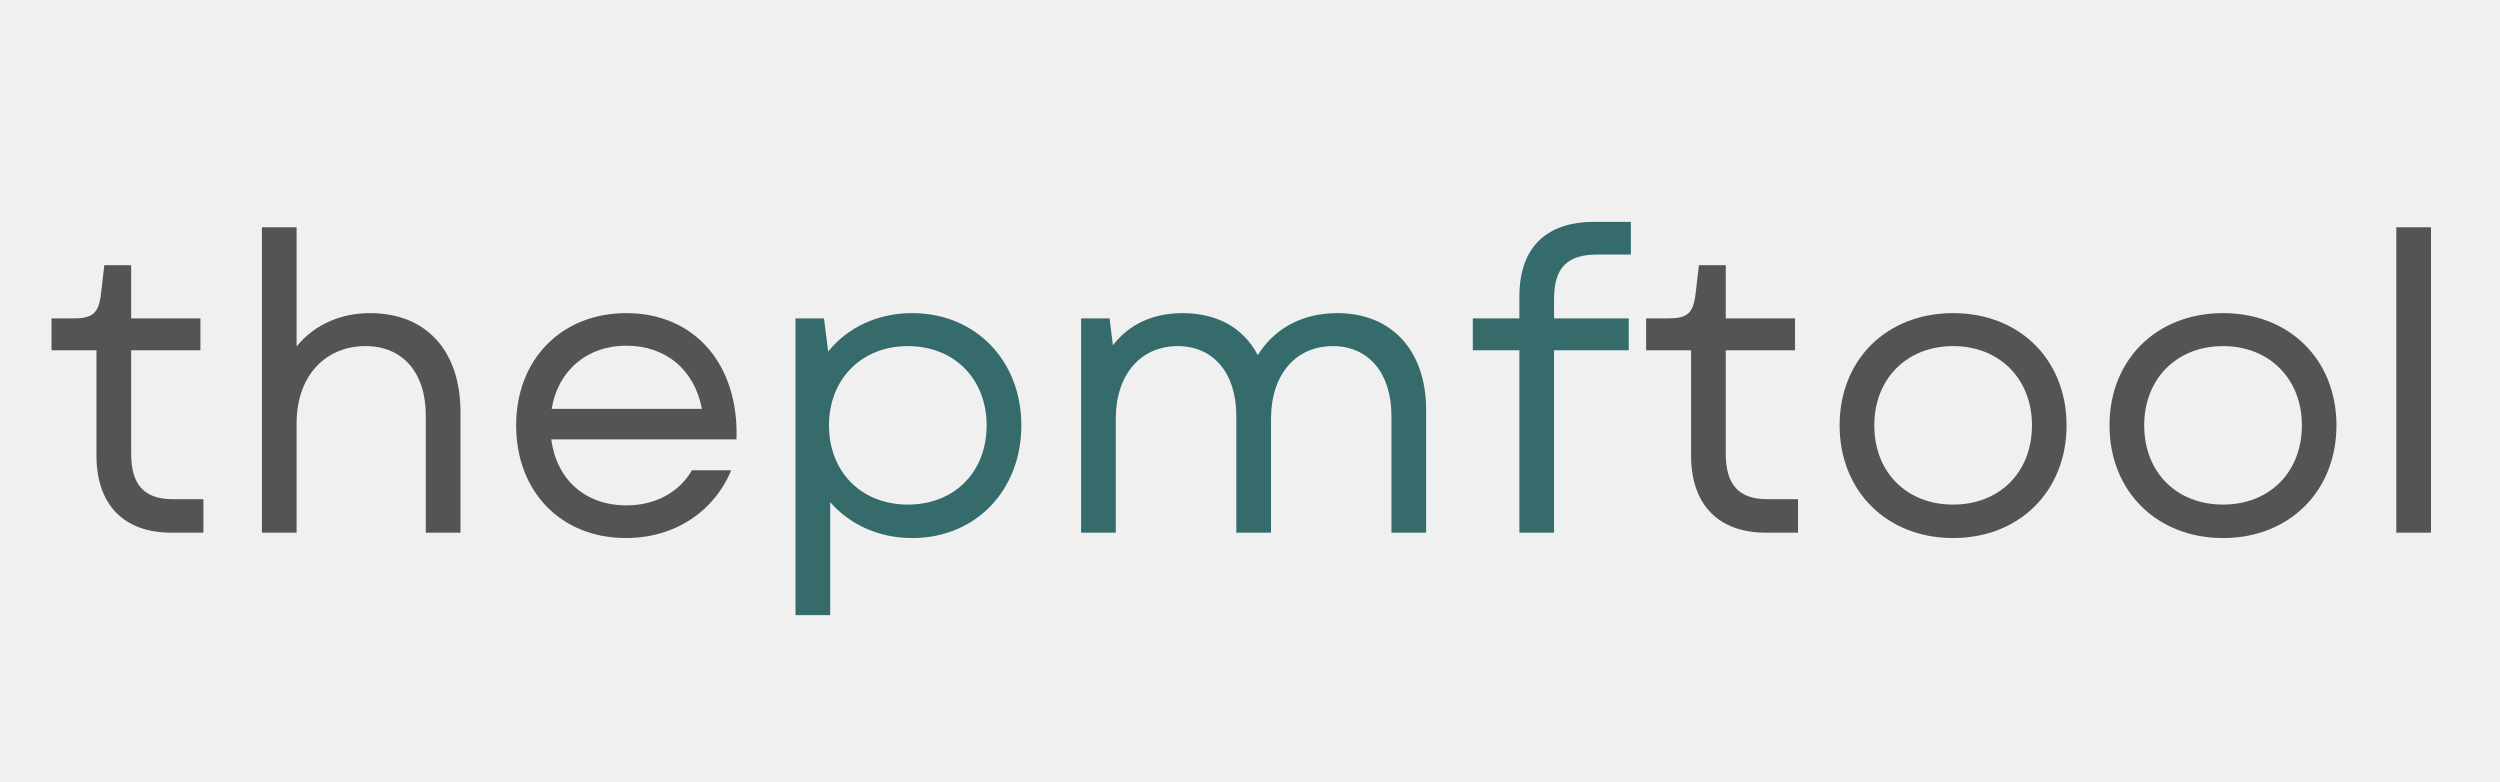
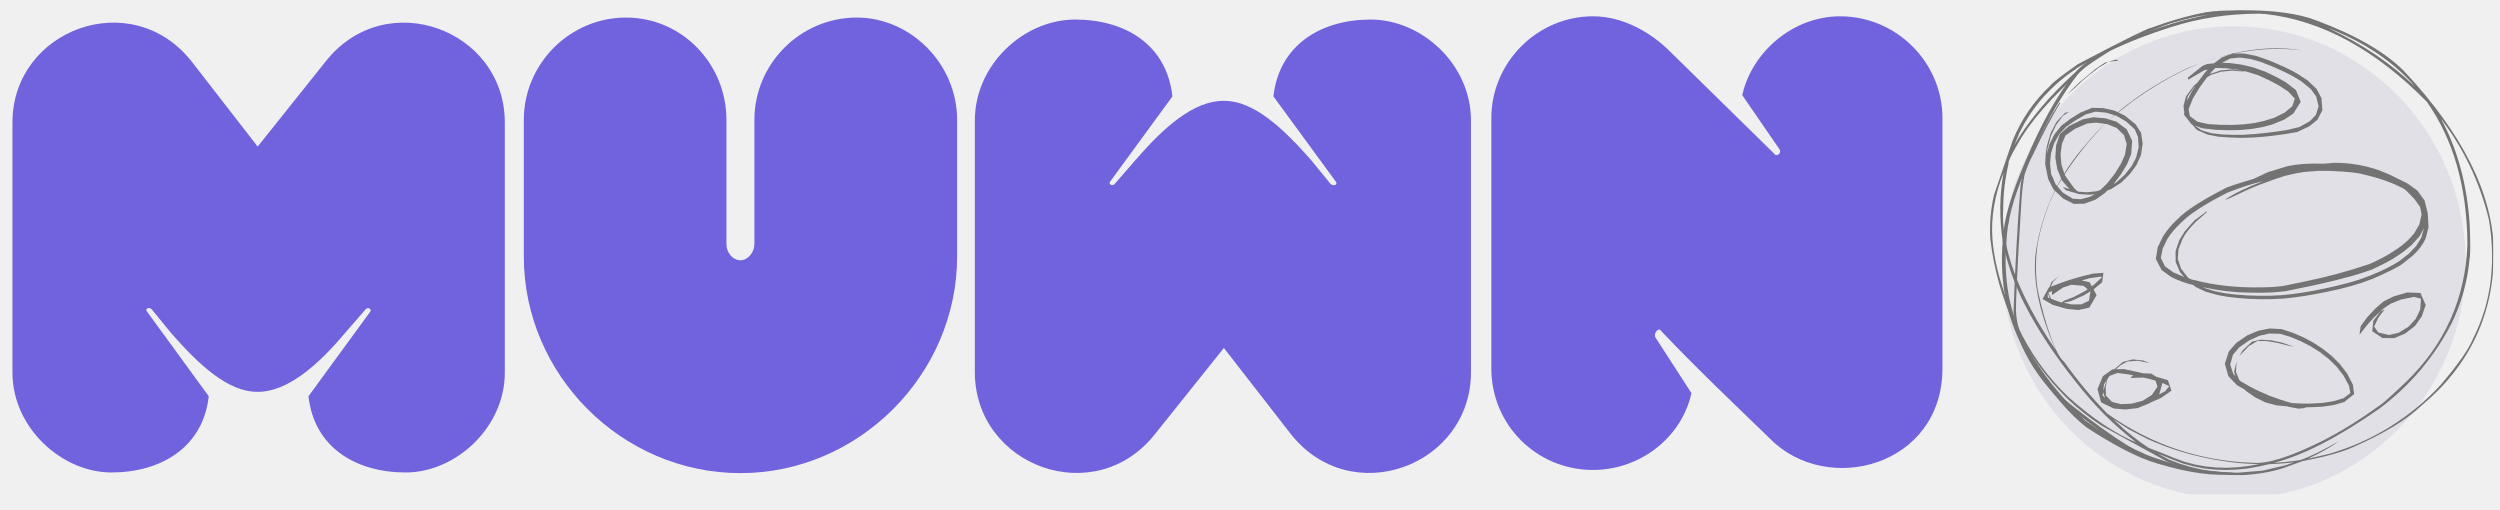
- <svg xmlns="http://www.w3.org/2000/svg" width="128" zoomAndPan="magnify" viewBox="0 0 96 30" height="40" preserveAspectRatio="xMidYMid meet" version="1.0">
-   <defs>
-     <g />
-     <clipPath id="17217b3ba6">
-       <path d="M 1.547 10 L 8 10 L 8 21 L 1.547 21 Z M 1.547 10 " clip-rule="nonzero" />
-     </clipPath>
-   </defs>
-   <g clip-path="url(#17217b3ba6)">
-     <g fill="#545454" fill-opacity="1">
-       <g transform="translate(1.548386, 20.45418)">
-         <g>
-           <path d="M 5.023 0 L 6.262 0 L 6.262 -1.285 L 5.086 -1.285 C 3.992 -1.285 3.488 -1.84 3.488 -3.027 L 3.488 -7.004 L 6.148 -7.004 L 6.148 -8.227 L 3.488 -8.227 L 3.488 -10.27 L 2.457 -10.27 L 2.328 -9.16 C 2.234 -8.414 2.012 -8.227 1.254 -8.227 L 0.43 -8.227 L 0.43 -7.004 L 2.156 -7.004 L 2.156 -2.965 C 2.156 -1.078 3.203 0 5.023 0 Z M 5.023 0 " />
-         </g>
-       </g>
-     </g>
+ <svg xmlns="http://www.w3.org/2000/svg" width="162" height="33" viewBox="0 0 162 33" fill="none">
+   <mask id="mask0_307_2" style="mask-type:luminance" maskUnits="userSpaceOnUse" x="129" y="1" width="32" height="32">
+     <path d="M129 1.656H160.5V32.031H129V1.656Z" fill="white" />
+   </mask>
+   <g mask="url(#mask0_307_2)">
+     <path d="M159.773 17.014C159.773 25.475 153.047 32.33 144.75 32.33C136.447 32.33 129.721 25.475 129.721 17.014C129.721 8.559 136.447 1.703 144.75 1.703C153.047 1.703 159.773 8.559 159.773 17.014Z" fill="#CBC9DB" fill-opacity="0.4" />
  </g>
-   <g fill="#545454" fill-opacity="1">
-     <g transform="translate(8.584495, 20.45418)">
-       <g>
-         <path d="M 1.473 0 L 2.805 0 L 2.805 -4.199 C 2.805 -6.008 3.898 -7.164 5.453 -7.164 C 6.879 -7.164 7.766 -6.148 7.766 -4.5 L 7.766 0 L 9.098 0 L 9.098 -4.629 C 9.098 -6.973 7.797 -8.43 5.625 -8.43 C 4.562 -8.43 3.52 -8.035 2.805 -7.148 L 2.805 -11.727 L 1.473 -11.727 Z M 1.473 0 " />
-       </g>
-     </g>
+   <mask id="mask1_307_2" style="mask-type:luminance" maskUnits="userSpaceOnUse" x="128" y="0" width="34" height="31">
+     <path d="M128.947 0.656H161.561V30.797H128.947V0.656Z" fill="white" />
+   </mask>
+   <g mask="url(#mask1_307_2)">
+     <path d="M145.061 0.656L144.335 0.68C143.087 0.686 141.44 1.055 139.401 1.799C139.196 1.811 137.608 2.602 134.643 4.16C133.612 4.887 133.02 5.344 132.88 5.531C131.796 6.545 130.969 7.746 130.413 9.129L129.218 12.609C128.995 13.547 128.913 14.502 128.971 15.475C129.452 19.535 131.104 22.969 133.911 25.781C134.608 26.449 135.37 27.053 136.196 27.592L140.421 29.906C141.639 30.48 143.233 30.779 145.202 30.797C146.257 30.738 147.182 30.586 147.979 30.328L149.21 29.877C150.71 29.596 151.817 29.285 152.532 28.951C154.489 28.09 155.942 27.205 156.897 26.297C160.067 23.666 161.637 20.303 161.602 16.213C161.509 12.533 159.587 8.689 155.837 4.664C154.635 3.428 152.743 2.314 150.147 1.342C148.975 0.873 147.282 0.645 145.061 0.656ZM139.852 29.402L140.098 29.496L140.772 29.777L141.458 30.035L142.149 30.223L142.858 30.363L143.567 30.434L144.264 30.457L144.973 30.428L145.694 30.352L146.432 30.217L147.053 30.076L147.634 30.053L148.348 29.994L148.653 29.959L148.091 30.152L146.614 30.498L144.839 30.645L144.024 30.609L143.321 30.539L142.624 30.416L141.927 30.252L141.223 30.035L140.538 29.777L139.852 29.402ZM136.928 27.158L136.946 27.176L137.977 27.838L139.143 28.441C139.788 28.729 140.462 28.992 141.177 29.221C142.155 29.52 143.11 29.736 144.053 29.877C144.522 29.947 144.991 30 145.448 30.035L146.18 30.07L146.385 30.076L145.753 30.188L145.026 30.275L144.317 30.311L143.626 30.293L142.917 30.223L142.202 30.094L141.51 29.906L140.837 29.66L140.151 29.373C139.524 29.139 139.214 29.021 139.225 29.016C138.968 28.852 138.622 28.605 138.188 28.266C137.825 27.984 137.409 27.615 136.928 27.158ZM146.38 0.885L146.784 0.908C150.428 1.312 153.921 3.205 157.255 6.592C158.983 9.035 159.862 12.111 159.891 15.826C159.757 19.342 158.427 22.318 155.901 24.756C155.022 25.594 154.466 26.092 154.243 26.244C152.96 27.17 151.723 27.938 150.54 28.547C148.442 29.596 146.925 30.076 145.999 29.988C142.565 29.883 139.419 28.822 136.559 26.807C135.616 25.852 134.678 24.732 133.747 23.438C133.471 23.203 133.173 22.641 132.862 21.744C132.575 20.953 132.305 19.98 132.053 18.832C131.889 17.818 131.889 16.787 132.053 15.732C132.411 13.904 133.038 12.352 133.934 11.074C134.661 9.984 135.505 8.947 136.466 7.963C136.659 7.764 137.239 7.295 138.206 6.551C140.344 5.027 142.296 4.055 144.065 3.633C145.864 3.176 147.563 3.053 149.157 3.27C147.03 2.889 144.563 3.27 141.745 4.418C139.003 5.73 136.817 7.359 135.2 9.322C133.454 11.273 132.358 13.582 131.93 16.248C131.678 18.023 132.1 20.168 133.208 22.676C130.782 19.107 129.651 16.037 129.809 13.471C129.815 12.533 129.927 11.59 130.149 10.635C130.12 10.488 130.307 10.072 130.718 9.381C131.532 7.898 132.973 6.246 135.048 4.424C135.3 4.219 135.868 3.838 136.741 3.293C137.948 2.713 139.266 2.203 140.696 1.752C142.489 1.178 144.387 0.891 146.38 0.885ZM158.169 7.682L158.186 7.705C159.657 9.645 160.694 11.818 161.28 14.232C161.532 15.715 161.555 17.156 161.344 18.557C161.268 19.037 161.163 19.506 161.034 19.969L160.811 20.648C160.647 21.105 160.46 21.539 160.249 21.955C159.973 22.629 159.288 23.607 158.204 24.885C157.249 25.939 156.13 26.871 154.835 27.68C153.616 28.43 152.315 29.004 150.932 29.408L149.52 29.736C150.3 29.391 150.991 29.004 151.583 28.576C150.54 29.174 149.696 29.59 149.057 29.812C148.395 29.912 147.839 29.971 147.382 29.982C149.268 29.496 151.53 28.33 154.178 26.484C156.182 24.979 157.741 23.139 158.86 20.959C159.288 20.08 159.604 19.166 159.809 18.205C159.915 17.725 159.985 17.244 160.026 16.775C160.085 16.547 160.085 15.815 160.038 14.578C159.874 11.965 159.247 9.668 158.169 7.682ZM129.833 11.18L129.815 11.262C129.569 12.68 129.552 14.139 129.774 15.633C130.05 17.045 130.53 18.422 131.216 19.758C132.065 21.398 133.167 23.068 134.52 24.756C135.739 26.314 137.046 27.621 138.434 28.67C137.022 28.078 135.546 27.088 134.005 25.699C132.628 24.375 131.532 22.834 130.706 21.064C130.313 20.227 129.973 19.33 129.692 18.381C129.382 17.408 129.188 16.447 129.112 15.504C129.007 14.109 129.247 12.668 129.833 11.18ZM135.598 3.85L135.575 3.867L134.96 4.307L134.356 4.799C133.975 5.15 133.612 5.502 133.266 5.859L132.768 6.387C132.446 6.744 132.147 7.096 131.866 7.453L131.427 8.027C131.139 8.408 130.846 8.859 130.542 9.375L130.858 8.619L131.192 7.98L131.573 7.371C131.843 6.973 132.135 6.592 132.464 6.229L132.95 5.73C133.29 5.402 133.653 5.092 134.046 4.799L134.655 4.371C135.229 4.037 135.54 3.867 135.598 3.85ZM150.897 1.834L151.29 1.986C151.753 2.18 152.204 2.391 152.626 2.613L153.253 2.959C153.663 3.199 154.05 3.451 154.425 3.727C155.251 4.33 155.942 4.963 156.499 5.619C154.946 4.113 153.083 2.854 150.897 1.834ZM143.192 0.943L142.887 0.996L142.196 1.148L141.493 1.318L140.772 1.523L140.052 1.758L139.319 2.01L138.803 2.209L139.477 1.922L140.169 1.664L140.854 1.441L141.546 1.254L142.243 1.096L142.958 0.973L143.192 0.943Z" fill="#737373" />
  </g>
-   <g fill="#545454" fill-opacity="1">
-     <g transform="translate(18.99603, 20.45418)">
-       <g>
-         <path d="M 5.039 0.207 C 6.895 0.207 8.414 -0.793 9.082 -2.395 L 7.574 -2.395 C 7.066 -1.52 6.133 -1.047 5.055 -1.047 C 3.488 -1.047 2.379 -2.027 2.172 -3.582 L 9.285 -3.582 C 9.383 -6.449 7.688 -8.43 5.055 -8.43 C 2.566 -8.43 0.824 -6.656 0.824 -4.121 C 0.824 -1.57 2.551 0.207 5.039 0.207 Z M 2.188 -4.754 C 2.426 -6.211 3.535 -7.18 5.055 -7.18 C 6.562 -7.18 7.672 -6.262 7.957 -4.754 Z M 2.188 -4.754 " />
-       </g>
-     </g>
+   <path d="M135.562 6.988L134.812 7.299L134.168 7.697L133.57 8.148L133.131 8.699L132.797 9.361L132.633 9.994L132.686 9.625L132.896 8.822L133.23 8.107L133.682 7.498L134.08 7.246L133.805 7.316L133.254 7.908L132.885 8.611L132.662 9.367L132.568 9.895L132.527 10.627L132.721 11.6L133.061 12.268L133.699 12.871L134.379 13.211L135.047 13.205L135.791 12.935L136.377 12.525L136.559 12.344L136.805 12.25L137.455 11.834L138.023 11.271L138.445 10.691L138.732 10.059L138.844 9.326L138.744 8.611L138.387 8.055L137.689 7.492L137.021 7.17L136.295 7.006L135.562 6.988ZM135.791 7.234L136.471 7.299L137.127 7.498L137.777 7.873L138.334 8.389L138.545 8.875L138.586 9.543L138.422 10.211L138.129 10.762L137.689 11.318L137.121 11.834L136.963 11.922L137.443 11.289L137.842 10.627L138.105 9.971L138.164 9.121L137.812 8.383L137.15 7.885L136.441 7.668L135.65 7.598L134.947 7.738L134.045 8.184L133.477 8.693L133.236 9.432L133.184 10.205L133.307 10.943L133.611 11.693L134.104 12.262L133.658 12.109L133.869 12.326L134.725 12.578L135.445 12.619L135.732 12.572L135.475 12.736L134.83 12.912L134.32 12.877L133.676 12.484L133.207 11.945L133.061 11.617L133.09 11.646L132.914 11.283L132.844 10.592L132.908 9.918L133.113 9.273L133.459 8.67L133.904 8.201L134.473 7.814L135.152 7.416L135.791 7.234ZM135.838 7.949L136.559 8.049L137.162 8.295L137.637 8.758L137.812 9.338L137.695 10.035L137.438 10.609L137.039 11.254L136.535 11.893L136.102 12.315L135.873 12.391L135.211 12.461L134.648 12.414L134.42 12.215L133.799 11.348L133.582 10.662L133.523 9.994L133.617 9.309L133.846 8.775L134.455 8.348L135.258 8.002L135.838 7.949Z" fill="#737373" />
+   <path d="M144.697 3.461L143.988 3.713L143.473 4.1L143.01 4.152L142.729 4.264L141.773 5.031L141.797 5.166L142.84 4.551L143.074 4.504C143.016 4.521 142.793 4.803 142.4 5.348L142.154 5.564L141.656 6.238L141.492 6.848L141.527 7.229L141.551 7.188L141.521 7.428L142.014 8.061L142.072 8.084L142.354 8.418L143.057 8.723L143.742 8.857C144.275 8.898 144.75 8.928 145.178 8.934C145.688 8.934 146.18 8.91 146.66 8.863C147.1 8.822 147.574 8.764 148.078 8.688L148.863 8.553L149.637 8.189L150.17 7.756L150.492 7.135L150.428 6.35L150.111 5.758L149.543 5.219L148.922 4.809C148.57 4.598 148.154 4.393 147.68 4.188C147.176 3.959 146.666 3.771 146.156 3.613L145.43 3.473L144.697 3.461ZM145.154 3.73L145.84 3.824L146.531 4.023C147.082 4.229 147.574 4.439 148.002 4.645C148.418 4.844 148.799 5.055 149.133 5.277L149.748 5.781L150.088 6.244L150.246 6.889L150.07 7.451L149.672 7.855L149.021 8.225L148.26 8.412C147.311 8.576 146.35 8.682 145.383 8.734C144.938 8.746 144.469 8.74 143.982 8.711L143.285 8.629L142.652 8.436L142.213 8.131L142.699 8.312L143.561 8.412L144.398 8.441L145.189 8.424L145.928 8.354L146.607 8.236L147.24 8.066L148.008 7.756L148.605 7.363L149.086 6.602L148.775 5.834L148.107 5.324L147.516 4.99L146.789 4.645L145.998 4.363L145.254 4.188L144.51 4.088L143.988 4.064L144.533 3.789L145.154 3.73ZM144.65 4.58L145.383 4.633L145.377 4.604L145.635 4.656L146.355 4.885L147.094 5.225L147.703 5.553L148.283 5.939L148.705 6.391L148.541 6.877L148.061 7.287L147.404 7.615L146.771 7.82L146.145 7.961L145.459 8.049L144.715 8.096L143.918 8.09L143.068 8.037L142.395 7.885L141.902 7.527L141.82 7.076L142.107 6.367L142.547 5.652L143.01 5.02L143.268 4.855L143.924 4.645L144.65 4.58ZM142.254 5.582L142.043 5.904L141.709 6.537L141.768 6.244L142.178 5.646L142.254 5.582ZM143.566 4.404L144.229 4.422L144.932 4.504L145.295 4.586L144.662 4.492L143.9 4.562L143.227 4.785L143.18 4.814L143.42 4.533L143.566 4.404Z" fill="#737373" />
+   <path d="M136.301 17.682L135.621 17.729L134.824 17.928L134.127 18.133C133.617 18.303 133.207 18.455 132.896 18.578L133.031 18.268L133.447 17.857L132.932 18.285L132.809 18.613L132.762 18.631L132.357 19.375L133.031 19.762L133.928 20.014L134.689 20.09L135.381 19.938L135.861 19.129L135.662 18.754L136.219 18.291L136.301 17.682ZM135.457 18.883L135.463 18.889L135.363 19.486L134.877 19.721L134.25 19.727L133.729 19.621L134.209 19.504L135.041 19.135L135.457 18.883ZM134.221 18.455L135.012 18.52L135.281 18.742L135.129 18.848L134.379 19.246L133.723 19.498L133.623 19.598L133.447 19.562L132.908 19.357L132.732 18.965L132.967 18.859L132.961 19.129L133.693 18.631L134.221 18.455ZM132.697 19.023L132.762 19.17L132.826 19.322L132.697 19.275V19.023ZM136.113 17.928L136.213 17.957L135.691 18.449L135.551 18.549L135.404 18.285L134.889 18.174L135.381 18.033L136.113 17.928Z" fill="#737373" />
+   <path d="M151.26 10.551L150.545 10.609C149.666 10.574 148.898 10.627 148.248 10.762L146.965 11.154L146.027 11.594C144.861 11.934 144.24 12.15 144.146 12.226C142.641 13 141.627 13.656 141.111 14.195C140.725 14.547 140.408 14.928 140.162 15.32L139.822 16.012L139.699 16.785L140.074 17.5L140.695 17.951C141.111 18.162 141.58 18.338 142.113 18.467L142.289 18.602L142.939 18.906L143.707 19.117C144.123 19.205 144.557 19.27 145.008 19.311C145.963 19.404 146.965 19.416 148.014 19.346C148.863 19.264 149.801 19.117 150.832 18.9C151.898 18.689 152.883 18.408 153.773 18.057C154.863 17.576 155.514 17.248 155.725 17.061L156.369 16.545C156.75 16.188 157.025 15.818 157.189 15.426L157.371 14.723L157.318 13.82L157.113 12.994L156.65 12.35L155.994 11.881L154.84 11.312L154.201 11.049C153.246 10.709 152.268 10.545 151.26 10.551ZM157.072 14.787V14.793L156.896 15.402L156.574 15.93L156.094 16.439L155.443 16.943C155.051 17.184 154.635 17.4 154.201 17.6C153.768 17.793 153.316 17.969 152.854 18.127L152.145 18.338C151.09 18.613 150.094 18.824 149.156 18.971C148.693 19.041 148.254 19.094 147.838 19.129L147.07 19.164C145.992 19.182 145.043 19.129 144.217 19.006L143.549 18.877L142.84 18.66L142.752 18.613C143.244 18.719 143.742 18.801 144.246 18.865L145.084 18.941C145.635 18.965 146.133 18.971 146.566 18.971L147.311 18.947L148.061 18.877L149.543 18.572C150.457 18.385 151.412 18.156 152.396 17.887C152.9 17.74 153.334 17.6 153.703 17.465C154.207 17.236 154.658 17.008 155.057 16.773L155.695 16.352L156.27 15.883L156.797 15.297L157.072 14.787ZM150.223 11.072H150.938C152.133 11.125 152.877 11.201 153.17 11.307C154.148 11.529 154.998 11.828 155.725 12.209C155.795 12.221 156.035 12.449 156.445 12.889L156.82 13.404L156.92 13.885L156.773 14.547L156.439 15.121C156.146 15.484 155.801 15.807 155.414 16.076L154.816 16.463C154.418 16.697 153.99 16.914 153.533 17.113C152.115 17.588 150.75 17.957 149.438 18.221L147.984 18.525C147.51 18.59 147.029 18.619 146.549 18.619C144.984 18.654 143.52 18.496 142.148 18.139C141.943 18.104 141.803 18.027 141.732 17.928L141.334 17.412L141.123 16.791L141.164 16.158L141.416 15.514C141.586 15.156 141.885 14.77 142.312 14.354L143.027 13.726L142.969 13.709L142.195 14.289L141.574 14.986L141.217 15.566L140.977 16.27L140.982 16.973L141.264 17.629L141.533 17.945L140.836 17.652L140.297 17.26L140.021 16.721L140.145 16.1L140.455 15.467C140.689 15.098 140.994 14.746 141.363 14.406C141.879 13.873 142.869 13.234 144.334 12.484C145.23 12.133 146.01 11.887 146.66 11.734C145.594 12.139 144.756 12.543 144.158 12.959L144.422 12.871C145.207 12.49 145.857 12.197 146.367 11.992C147.246 11.664 147.691 11.506 147.703 11.518C148.031 11.389 148.564 11.26 149.303 11.143L150.223 11.072Z" fill="#737373" />
+   <path d="M138.188 23.289L137.566 23.453L136.998 23.934H136.887L136.266 24.379L135.92 25.211L136.148 26.072L136.969 26.471L137.725 26.535L138.51 26.447L139.324 26.113L139.354 26.084L140.039 25.785L140.713 25.311L140.479 24.637L139.693 24.402L139.406 24.209L138.891 24.191C138.598 24.121 138.17 24.027 137.613 23.916L137.109 23.928L137.414 23.67L137.848 23.424L138.557 23.377L139.301 23.535L138.879 23.359L138.188 23.289ZM137.215 24.168L137.936 24.262L138.234 24.32L138.035 24.49L138.896 24.467C139.178 24.531 139.436 24.596 139.676 24.666L139.805 25.053L139.441 25.592L138.838 25.973L138.111 26.16L137.426 26.189L136.852 26.037L136.465 25.633L136.447 25.082L136.553 24.584L136.693 24.361L137.215 24.168ZM136.277 25.41L136.412 25.779C136.359 25.732 136.307 25.68 136.254 25.633L136.277 25.41ZM140.127 24.812L140.344 24.918L140.566 25.023L140.303 25.352L139.916 25.557C139.986 25.311 140.057 25.059 140.127 24.812ZM136.529 24.613L136.406 24.977L136.289 25.334C136.301 25.193 136.318 25.053 136.336 24.912L136.529 24.613Z" fill="#737373" />
+   <path d="M147.076 21.285L146.355 21.426L145.635 21.725L144.92 22.211L144.428 22.773L144.17 23.57L144.398 24.379L144.949 24.953L145.471 25.258L145.564 25.352L146.145 25.756L146.807 26.078L147.504 26.266L148.201 26.33L148.336 26.365L148.945 26.482L149.455 26.43L149.309 26.383C149.49 26.4 149.877 26.389 150.475 26.354L151.23 26.248L151.91 26.049L152.549 25.533L152.467 24.93L152.104 24.221L151.605 23.57L151.084 23.055L150.498 22.592L149.906 22.205L149.273 21.865L148.582 21.566L147.85 21.326L147.076 21.285ZM147.047 21.613L147.738 21.625L148.418 21.83L149.104 22.117L149.73 22.439L150.311 22.803L150.885 23.248L151.383 23.729L151.857 24.332L152.215 24.988L152.303 25.469L151.863 25.803L151.201 26.002L150.475 26.113C149.971 26.148 149.502 26.166 149.074 26.148L148.506 26.119C148.031 25.99 147.562 25.832 147.088 25.656L146.432 25.369C146.016 25.176 145.6 24.953 145.184 24.701L145.102 24.613L144.891 24.104L144.932 23.418L144.768 24.104L144.861 24.373L144.715 24.221L144.516 23.623L144.697 22.99L145.107 22.504L145.746 22.059L146.408 21.76L147.047 21.613ZM146.52 22.012L145.939 22.135L145.324 22.703L145.107 23.072L145.723 22.428L146.285 22.094L146.871 22.1L147.51 22.205L148.336 22.41L148.635 22.463L147.861 22.199L147.176 22.053L146.52 22.012Z" fill="#737373" />
+   <path d="M155.977 18.953L155.115 19.205L154.459 19.527L153.926 19.99L153.404 20.547L152.971 21.139L152.895 21.689L153.428 21.016L153.873 20.529L154.447 19.996L154.904 19.686L155.584 19.41L156.422 19.24L156.879 19.357L156.832 20.049L156.539 20.664L156.076 21.168L155.426 21.566L154.805 21.707L154.107 21.543L153.844 21.156L154.125 20.57L154.535 20.037L154.242 20.195L153.791 20.787L153.721 21.461L154.383 21.906L155.145 21.912L155.859 21.613L156.498 21.115L156.932 20.5L157.184 19.762L156.844 18.982L155.977 18.953Z" fill="#737373" />
+   <mask id="mask2_307_2" style="mask-type:luminance" maskUnits="userSpaceOnUse" x="129" y="0" width="17" height="32">
+     <path d="M129 0.656H145.5V31.031H129V0.656Z" fill="white" />
+   </mask>
+   <g mask="url(#mask2_307_2)">
+     <path d="M137.819 2.678L137.403 2.783C135.727 3.604 134.713 4.295 134.362 4.857C133.307 6.158 132.27 8.021 131.25 10.441C130.319 12.598 129.833 14.273 129.792 15.457C129.645 16.922 129.733 18.375 130.049 19.811C130.407 21.211 130.987 22.529 131.784 23.754C133.002 25.553 134.139 26.865 135.194 27.686C137.045 28.898 138.569 29.678 139.77 30.029C141.885 30.662 143.561 30.885 144.786 30.703L144.979 30.639C143.514 30.574 142.401 30.445 141.639 30.252C141.387 30.229 140.702 30.023 139.571 29.648C139.348 29.59 138.686 29.297 137.584 28.764C136.764 28.336 135.944 27.832 135.124 27.252C132.434 24.668 130.799 22.066 130.225 19.436C130.032 18.504 129.944 17.555 129.967 16.594C130.02 15.398 130.084 14.69 130.161 14.455C130.319 13.318 130.899 11.672 131.895 9.527C132.68 7.734 133.618 6.135 134.702 4.734C135.088 4.248 136.125 3.562 137.819 2.678ZM143.883 0.727L143.051 0.779L142.401 0.92L141.663 1.113L141.012 1.318L140.491 1.453L139.653 1.758L138.985 2.062L138.668 2.215L138.657 2.32C139.442 1.98 140.022 1.74 140.397 1.588C140.409 1.57 141.053 1.383 142.336 1.037L143.004 0.891L143.819 0.791L144.159 0.885L143.883 0.727Z" fill="#737373" />
  </g>
-   <g fill="#356b6b" fill-opacity="1">
-     <g transform="translate(29.07478, 20.45418)">
-       <g>
-         <path d="M 5.957 0.207 C 8.383 0.207 10.145 -1.617 10.145 -4.121 C 10.145 -6.609 8.383 -8.43 5.957 -8.43 C 4.613 -8.43 3.469 -7.875 2.727 -6.957 L 2.566 -8.227 L 1.473 -8.227 L 1.473 3.168 L 2.805 3.168 L 2.805 -1.172 C 3.551 -0.316 4.66 0.207 5.957 0.207 Z M 2.758 -4.121 C 2.758 -5.895 4.008 -7.164 5.785 -7.164 C 7.574 -7.164 8.812 -5.895 8.812 -4.121 C 8.812 -2.328 7.574 -1.078 5.785 -1.078 C 4.008 -1.078 2.758 -2.328 2.758 -4.121 Z M 2.758 -4.121 " />
-       </g>
-     </g>
-   </g>
-   <g fill="#356b6b" fill-opacity="1">
-     <g transform="translate(40.04097, 20.45418)">
-       <g>
-         <path d="M 1.473 0 L 2.805 0 L 2.805 -4.375 C 2.805 -6.07 3.758 -7.164 5.184 -7.164 C 6.562 -7.164 7.434 -6.117 7.434 -4.484 L 7.434 0 L 8.766 0 L 8.766 -4.375 C 8.766 -6.07 9.715 -7.164 11.141 -7.164 C 12.52 -7.164 13.391 -6.117 13.391 -4.484 L 13.391 0 L 14.723 0 L 14.723 -4.707 C 14.723 -7.004 13.391 -8.43 11.316 -8.43 C 9.984 -8.43 8.906 -7.859 8.258 -6.816 C 7.703 -7.875 6.688 -8.43 5.371 -8.43 C 4.23 -8.43 3.312 -8.004 2.695 -7.195 L 2.566 -8.227 L 1.473 -8.227 Z M 1.473 0 " />
-       </g>
-     </g>
-   </g>
-   <g fill="#356b6b" fill-opacity="1">
-     <g transform="translate(56.07823, 20.45418)">
-       <g>
-         <path d="M 2.266 -9.066 L 2.266 -8.227 L 0.477 -8.227 L 0.477 -7.004 L 2.266 -7.004 L 2.266 0 L 3.598 0 L 3.598 -7.004 L 6.465 -7.004 L 6.465 -8.227 L 3.598 -8.227 L 3.598 -8.984 C 3.598 -10.176 4.105 -10.68 5.262 -10.68 L 6.547 -10.68 L 6.547 -11.934 L 5.133 -11.934 C 3.281 -11.934 2.266 -10.934 2.266 -9.066 Z M 2.266 -9.066 " />
-       </g>
-     </g>
-   </g>
-   <g fill="#545454" fill-opacity="1">
-     <g transform="translate(62.78093, 20.45418)">
-       <g>
-         <path d="M 5.023 0 L 6.262 0 L 6.262 -1.285 L 5.086 -1.285 C 3.992 -1.285 3.488 -1.84 3.488 -3.027 L 3.488 -7.004 L 6.148 -7.004 L 6.148 -8.227 L 3.488 -8.227 L 3.488 -10.27 L 2.457 -10.27 L 2.328 -9.16 C 2.234 -8.414 2.012 -8.227 1.254 -8.227 L 0.43 -8.227 L 0.43 -7.004 L 2.156 -7.004 L 2.156 -2.965 C 2.156 -1.078 3.203 0 5.023 0 Z M 5.023 0 " />
-       </g>
-     </g>
-   </g>
-   <g fill="#545454" fill-opacity="1">
-     <g transform="translate(69.81704, 20.45418)">
-       <g>
-         <path d="M 5.184 0.207 C 7.734 0.207 9.539 -1.602 9.539 -4.121 C 9.539 -6.641 7.734 -8.43 5.184 -8.43 C 2.629 -8.43 0.824 -6.641 0.824 -4.121 C 0.824 -1.602 2.629 0.207 5.184 0.207 Z M 2.156 -4.121 C 2.156 -5.91 3.406 -7.164 5.184 -7.164 C 6.957 -7.164 8.211 -5.91 8.211 -4.121 C 8.211 -2.312 6.957 -1.078 5.184 -1.078 C 3.406 -1.078 2.156 -2.312 2.156 -4.121 Z M 2.156 -4.121 " />
-       </g>
-     </g>
-   </g>
-   <g fill="#545454" fill-opacity="1">
-     <g transform="translate(80.18103, 20.45418)">
-       <g>
-         <path d="M 5.184 0.207 C 7.734 0.207 9.539 -1.602 9.539 -4.121 C 9.539 -6.641 7.734 -8.43 5.184 -8.43 C 2.629 -8.43 0.824 -6.641 0.824 -4.121 C 0.824 -1.602 2.629 0.207 5.184 0.207 Z M 2.156 -4.121 C 2.156 -5.91 3.406 -7.164 5.184 -7.164 C 6.957 -7.164 8.211 -5.91 8.211 -4.121 C 8.211 -2.312 6.957 -1.078 5.184 -1.078 C 3.406 -1.078 2.156 -2.312 2.156 -4.121 Z M 2.156 -4.121 " />
-       </g>
-     </g>
-   </g>
-   <g fill="#545454" fill-opacity="1">
-     <g transform="translate(90.54503, 20.45418)">
-       <g>
-         <path d="M 1.473 0 L 2.805 0 L 2.805 -11.727 L 1.473 -11.727 Z M 1.473 0 " />
-       </g>
-     </g>
-   </g>
+   <path d="M133.453 6.648L132.979 7.398C132.668 7.908 132.1 9.01 131.273 10.703L131.039 11.371L130.928 12.057C130.74 14.4 130.588 17.107 130.477 20.172C130.494 20.594 130.57 21.033 130.699 21.496L130.934 22.182C131.121 22.668 131.344 23.107 131.59 23.518C132.047 24.291 132.656 25.082 133.43 25.879C136.787 28.586 138.949 29.945 139.91 29.963C138.264 29.248 136.143 27.83 133.553 25.703C132.814 24.936 132.217 24.174 131.754 23.406C131.508 23.008 131.291 22.574 131.098 22.105L130.863 21.432C130.723 20.975 130.646 20.541 130.635 20.143L130.646 19.463C130.711 17.688 130.834 15.461 131.004 12.783C131.045 12.25 131.109 11.764 131.191 11.324C131.309 10.943 131.502 10.469 131.789 9.912C132.451 8.512 133.025 7.434 133.512 6.672L133.453 6.648ZM137.133 3.854L136.389 4.064L135.797 4.463L134.766 5.318L134.238 5.828L133.975 6.098L134.443 5.705L134.947 5.225L135.363 4.873L135.99 4.393L136.617 4.006L137.268 3.93L137.133 3.854Z" fill="#737373" />
+   <path d="M22.34 21.599L23.699 20.035C23.863 19.87 24.109 20.035 23.986 20.204L19.99 25.677C20.359 29.011 23.078 30.616 26.289 30.616C29.541 30.616 32.711 27.693 32.711 24.154V7.935C32.711 1.923 25.012 -0.96 21.104 3.98L16.697 9.499L12.414 3.98C8.506 -0.96 0.807 1.923 0.807 7.935V24.154C0.807 27.693 3.977 30.616 7.229 30.616C10.398 30.616 13.158 29.011 13.527 25.677L9.537 20.204C9.367 19.994 9.66 19.87 9.824 20.035L11.102 21.599C12.871 23.62 14.764 25.39 16.656 25.39C18.59 25.431 20.611 23.662 22.34 21.599Z" fill="#7162DD" />
+   <path d="M47.982 30.658C55.641 30.658 62.022 24.277 62.022 16.619V7.771C62.022 4.144 59.016 1.138 55.518 1.138C51.85 1.138 48.885 4.144 48.885 7.771V15.839C48.885 16.331 48.475 16.865 47.982 16.865C47.449 16.865 47.074 16.331 47.074 15.839V7.771C47.074 4.144 44.197 1.138 40.57 1.138C36.908 1.138 33.943 4.144 33.943 7.771V16.619C33.943 24.277 40.283 30.658 47.982 30.658Z" fill="#7162DD" />
+   <path d="M73.588 10.361L72.228 11.925C72.064 12.089 71.812 11.925 71.941 11.761L75.973 6.247C75.603 2.872 72.885 1.267 69.674 1.267C66.34 1.267 63.17 4.185 63.17 7.812V24.113C63.17 30.206 70.951 33.089 74.859 28.109L79.307 22.548L83.631 28.109C87.539 33.089 95.32 30.206 95.32 24.113V7.812C95.32 4.185 92.15 1.267 88.816 1.267C85.647 1.267 82.893 2.872 82.518 6.247L86.555 11.761C86.719 11.966 86.432 12.089 86.227 11.925L84.949 10.361C83.139 8.304 81.24 6.535 79.348 6.535C77.373 6.494 75.398 8.263 73.588 10.361Z" fill="#7162DD" />
+   <path d="M125.871 23.867V7.648C125.871 4.062 122.906 1.056 119.238 1.056C116.191 1.056 113.52 3.365 112.898 6.165L115.33 9.704C115.453 9.951 115.084 10.197 114.961 9.951L108.246 3.365C107.016 2.128 105.199 1.056 103.225 1.056C99.603 1.056 96.639 4.062 96.639 7.648V23.867C96.639 27.57 99.603 30.453 103.225 30.453C106.312 30.453 108.99 28.314 109.605 25.472L107.262 21.851C107.139 21.558 107.508 21.189 107.631 21.435C109.934 23.867 112.283 26.087 114.709 28.437C118.418 32.181 125.871 30.206 125.871 23.867Z" fill="#7162DD" />
</svg>
